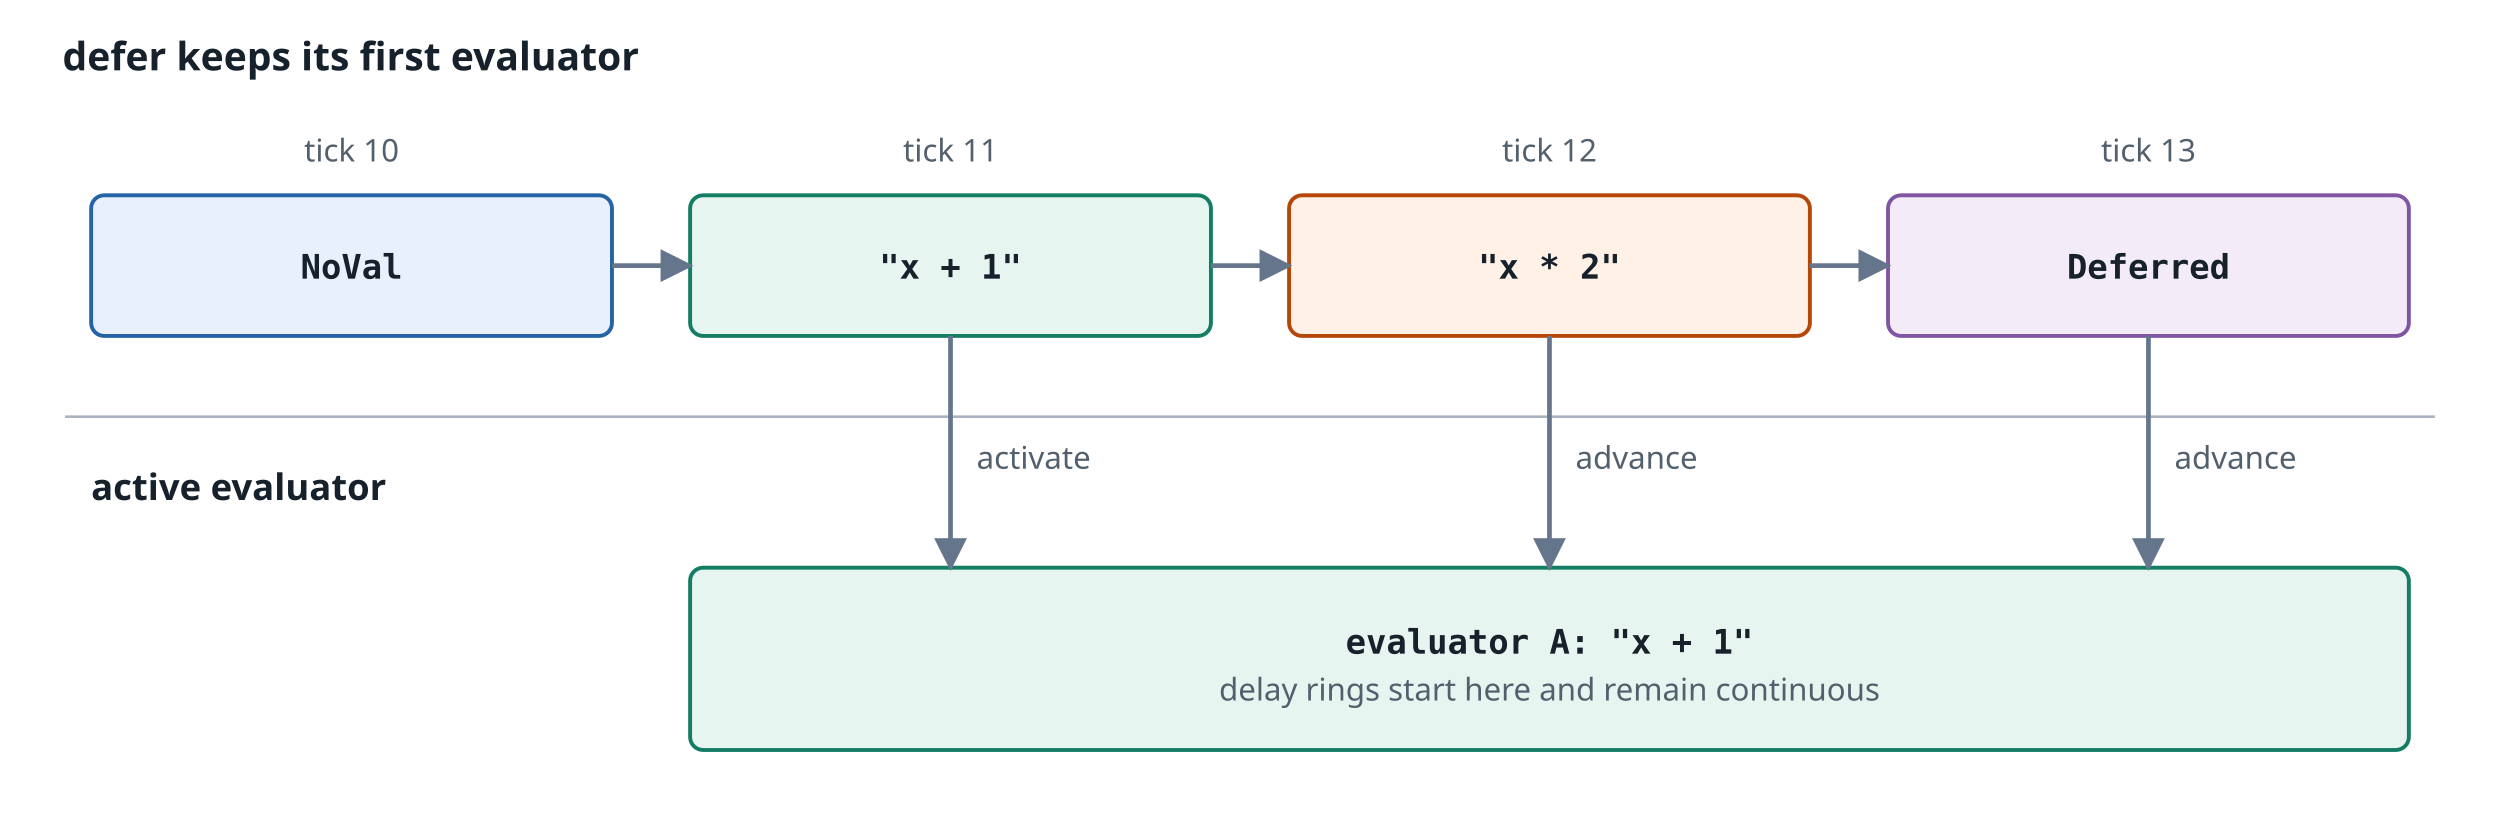
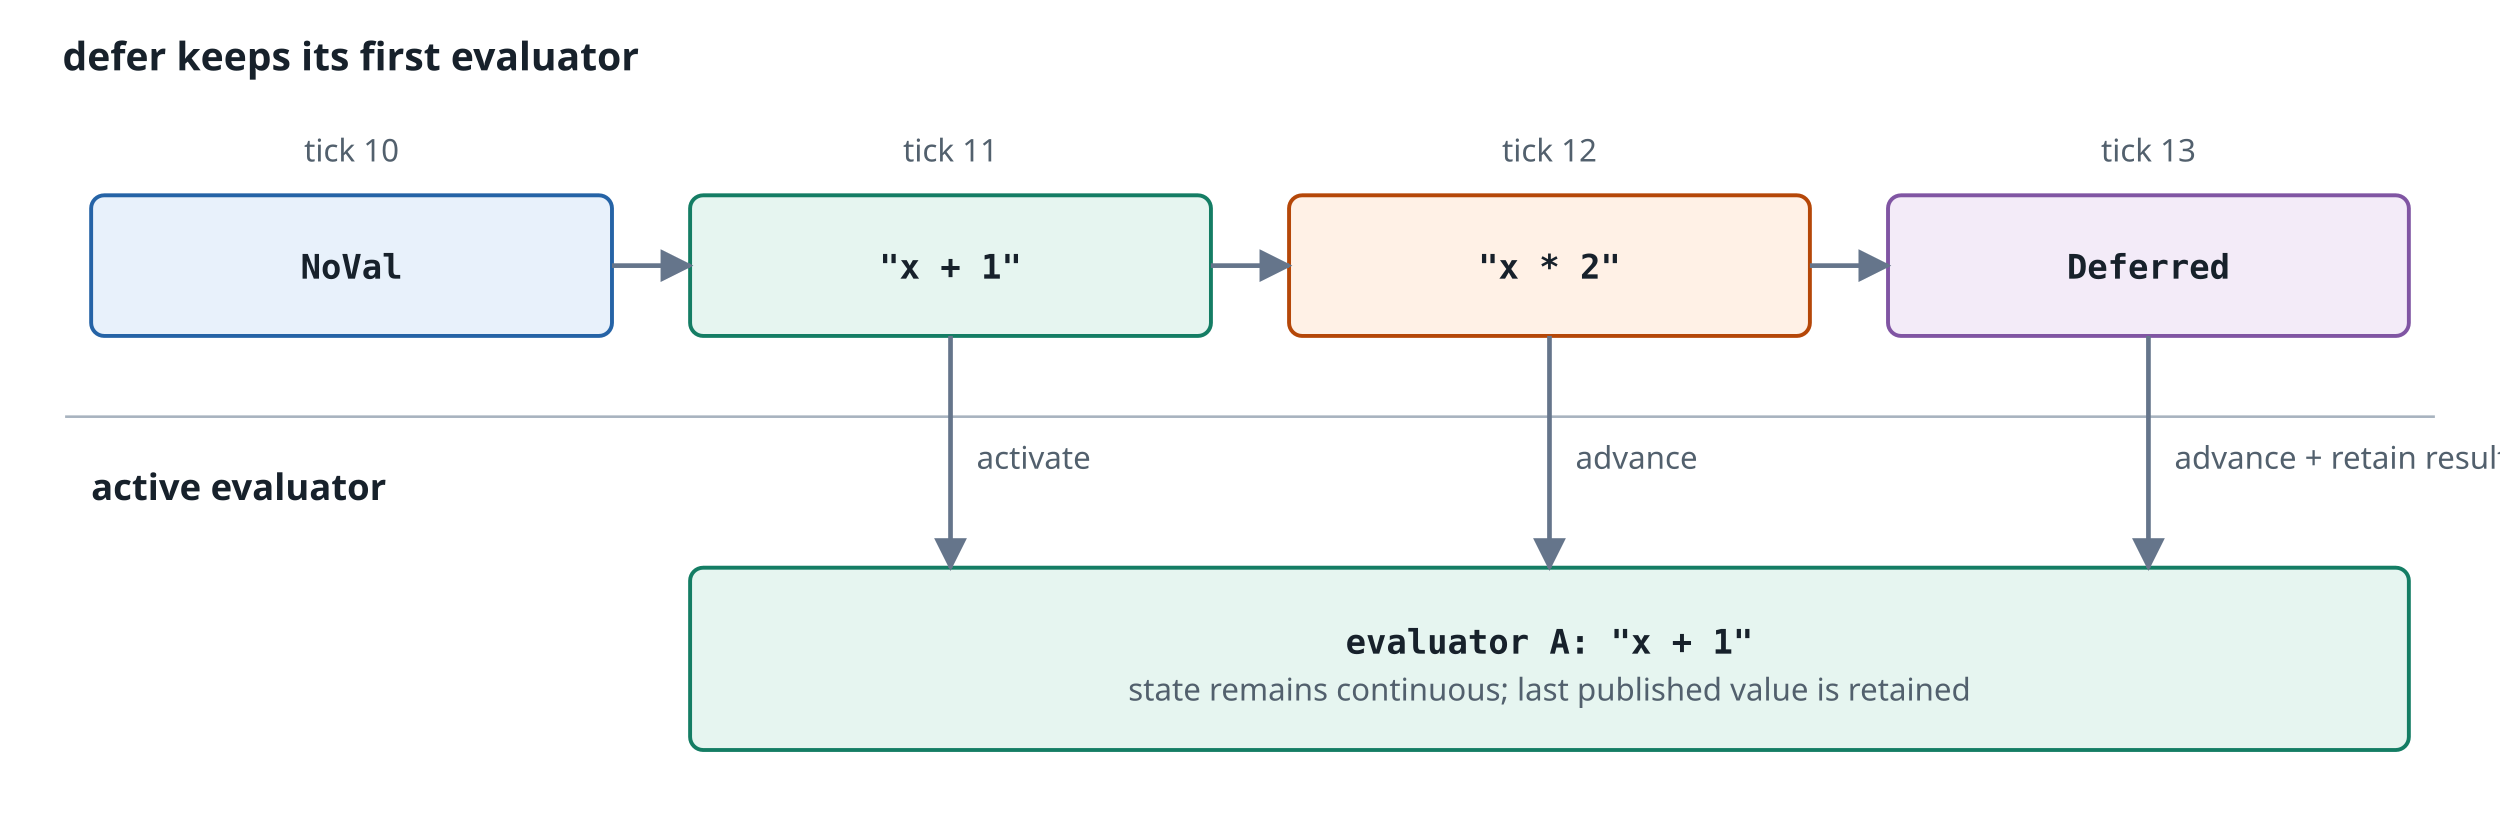
<svg xmlns="http://www.w3.org/2000/svg" viewBox="0 0 960 320" role="img" aria-labelledby="defer-arrow-title defer-arrow-desc" style="width:100%;max-width:960px;height:auto;background:#ffffff;border:1px solid #d0d7de;border-radius:6px">
  <defs>
    <marker id="defer-arrow" viewBox="0 0 10 10" refX="9" refY="5" markerWidth="7" markerHeight="7" orient="auto-start-reverse">
      <path d="M 0 0 L 10 5 L 0 10 z" fill="#65758b" />
    </marker>
  </defs>
  <text x="24" y="27" text-anchor="start" font-family="system-ui, sans-serif" font-size="15" font-weight="700" fill="#17212b">defer keeps its first evaluator</text>
  <text x="135" y="62" text-anchor="middle" font-family="system-ui, sans-serif" font-size="12" font-weight="400" fill="#52606d">tick 10</text>
  <rect x="35" y="75" width="200" height="54" rx="5" fill="#e8f1fb" stroke="#2563a6" stroke-width="1.5" />
  <text x="135" y="107" text-anchor="middle" font-family="ui-monospace, monospace" font-size="13" font-weight="600" fill="#17212b">NoVal</text>
  <text x="365" y="62" text-anchor="middle" font-family="system-ui, sans-serif" font-size="12" font-weight="400" fill="#52606d">tick 11</text>
  <rect x="265" y="75" width="200" height="54" rx="5" fill="#e6f5f0" stroke="#147d64" stroke-width="1.5" />
  <text x="365" y="107" text-anchor="middle" font-family="ui-monospace, monospace" font-size="13" font-weight="600" fill="#17212b">"x + 1"</text>
  <text x="595" y="62" text-anchor="middle" font-family="system-ui, sans-serif" font-size="12" font-weight="400" fill="#52606d">tick 12</text>
  <rect x="495" y="75" width="200" height="54" rx="5" fill="#fff1e6" stroke="#b54708" stroke-width="1.5" />
  <text x="595" y="107" text-anchor="middle" font-family="ui-monospace, monospace" font-size="13" font-weight="600" fill="#17212b">"x * 2"</text>
  <text x="825" y="62" text-anchor="middle" font-family="system-ui, sans-serif" font-size="12" font-weight="400" fill="#52606d">tick 13</text>
  <rect x="725" y="75" width="200" height="54" rx="5" fill="#f3ebf8" stroke="#8055a3" stroke-width="1.5" />
  <text x="825" y="107" text-anchor="middle" font-family="ui-monospace, monospace" font-size="13" font-weight="600" fill="#17212b">Deferred</text>
  <line x1="235" y1="102" x2="265" y2="102" stroke="#65758b" stroke-width="1.8" marker-end="url(#defer-arrow)" />
  <line x1="465" y1="102" x2="495" y2="102" stroke="#65758b" stroke-width="1.8" marker-end="url(#defer-arrow)" />
  <line x1="695" y1="102" x2="725" y2="102" stroke="#65758b" stroke-width="1.8" marker-end="url(#defer-arrow)" />
  <line x1="25" y1="160" x2="935" y2="160" stroke="#a8b3bf" stroke-width="1" />
  <text x="35" y="192" text-anchor="start" font-family="system-ui, sans-serif" font-size="14" font-weight="600" fill="#17212b">active evaluator</text>
  <rect x="265" y="218" width="660" height="70" rx="5" fill="#e6f5f0" stroke="#147d64" stroke-width="1.5" />
  <text x="595" y="251" text-anchor="middle" font-family="ui-monospace, monospace" font-size="13" font-weight="600" fill="#17212b">evaluator A: "x + 1"</text>
-   <text x="595" y="269" text-anchor="middle" font-family="system-ui, sans-serif" font-size="12" font-weight="400" fill="#52606d">delay rings start here and remain continuous</text>
+   <text x="595" y="269" text-anchor="middle" font-family="system-ui, sans-serif" font-size="12" font-weight="400" fill="#52606d">state remains continuous; last published value is retained</text>
  <line x1="365" y1="129" x2="365" y2="218" stroke="#65758b" stroke-width="1.8" marker-end="url(#defer-arrow)" />
  <line x1="595" y1="129" x2="595" y2="218" stroke="#65758b" stroke-width="1.8" marker-end="url(#defer-arrow)" />
  <line x1="825" y1="129" x2="825" y2="218" stroke="#65758b" stroke-width="1.8" marker-end="url(#defer-arrow)" />
  <text x="375" y="180" text-anchor="start" font-family="system-ui, sans-serif" font-size="12" font-weight="400" fill="#52606d">activate</text>
  <text x="605" y="180" text-anchor="start" font-family="system-ui, sans-serif" font-size="12" font-weight="400" fill="#52606d">advance</text>
-   <text x="835" y="180" text-anchor="start" font-family="system-ui, sans-serif" font-size="12" font-weight="400" fill="#52606d">advance</text>
+   <text x="835" y="180" text-anchor="start" font-family="system-ui, sans-serif" font-size="12" font-weight="400" fill="#52606d">advance + retain result</text>
</svg>
